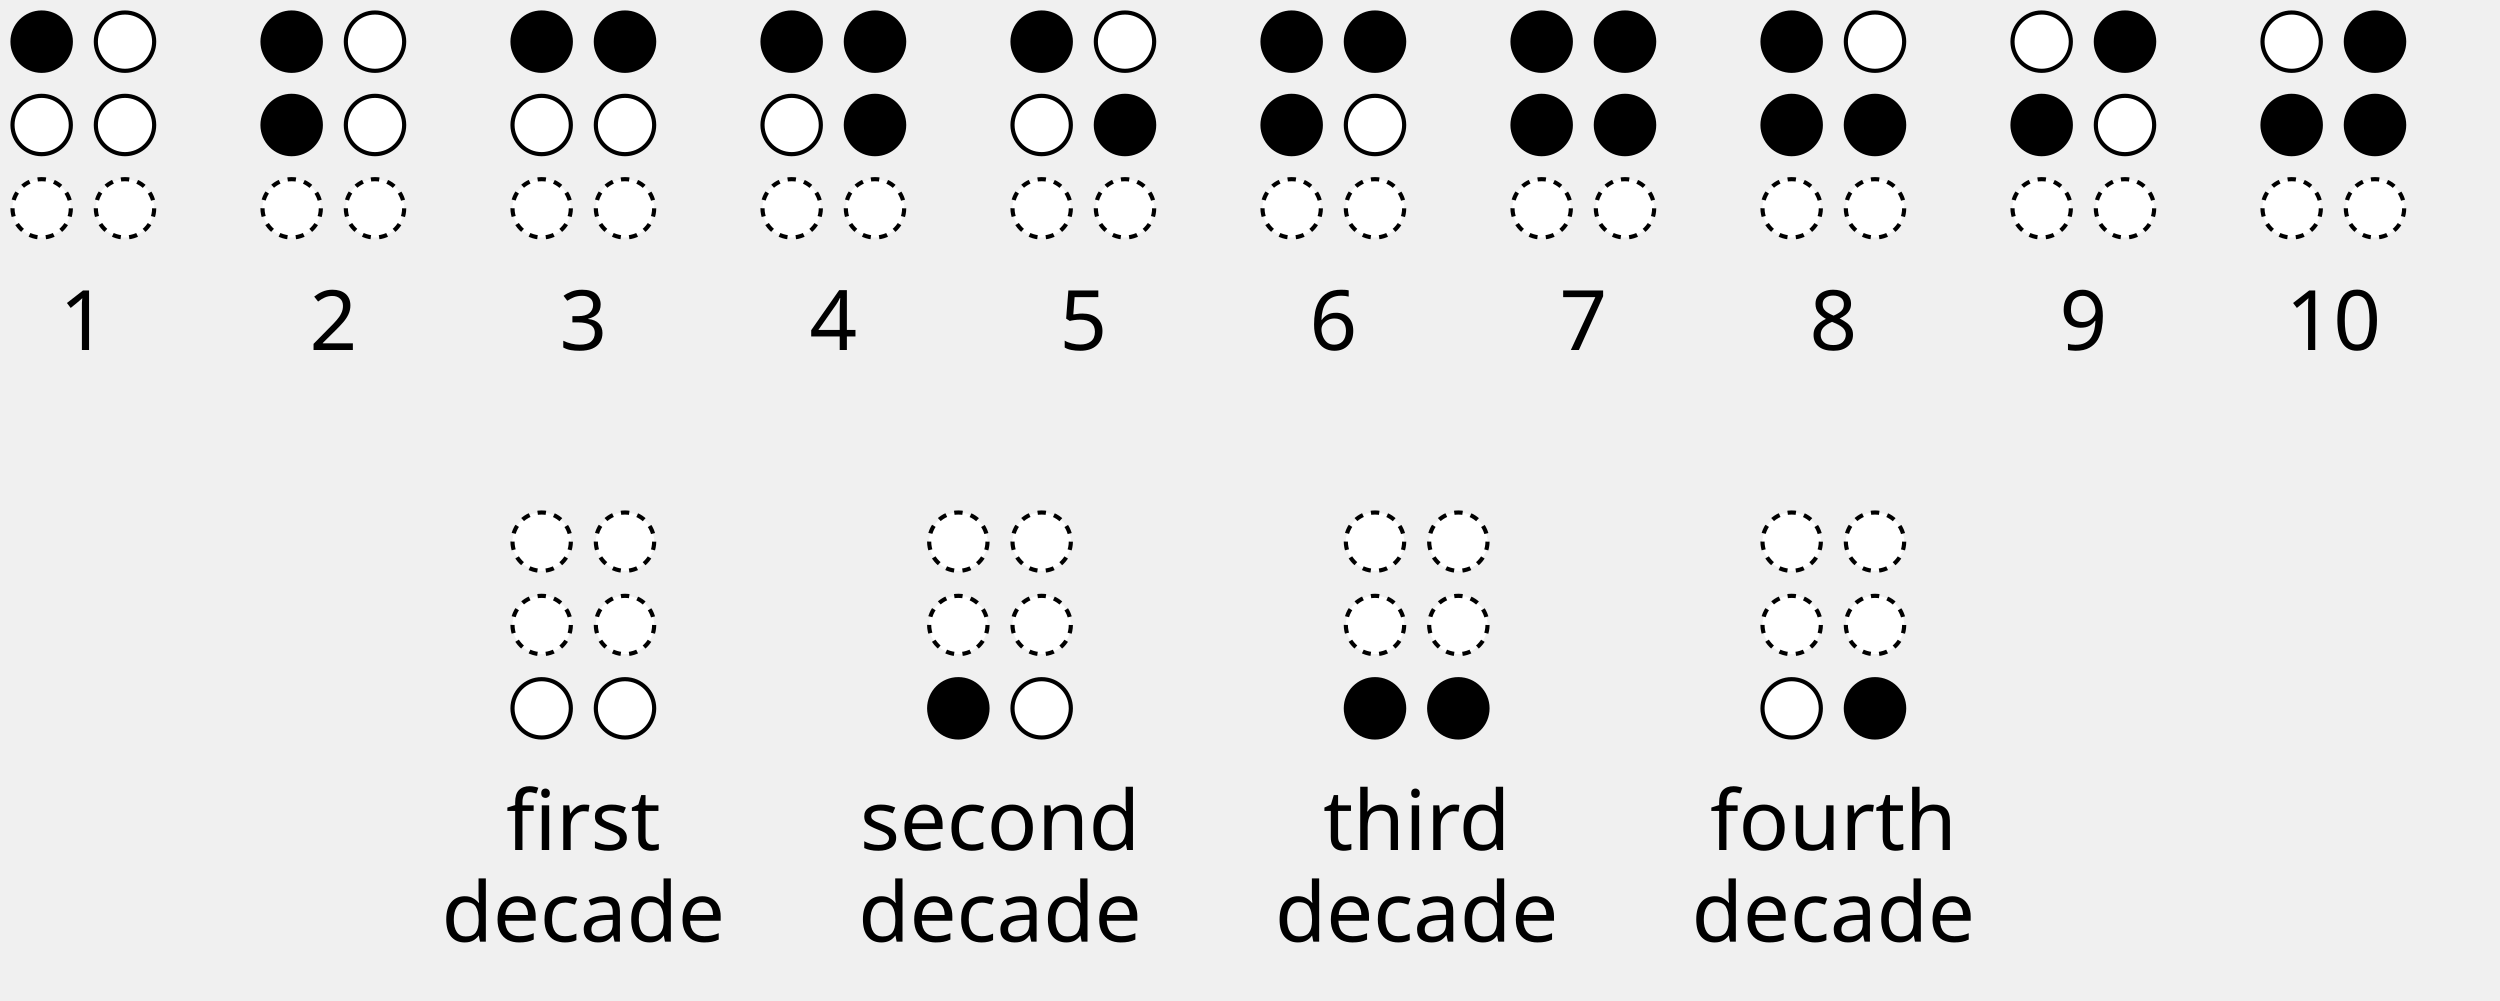
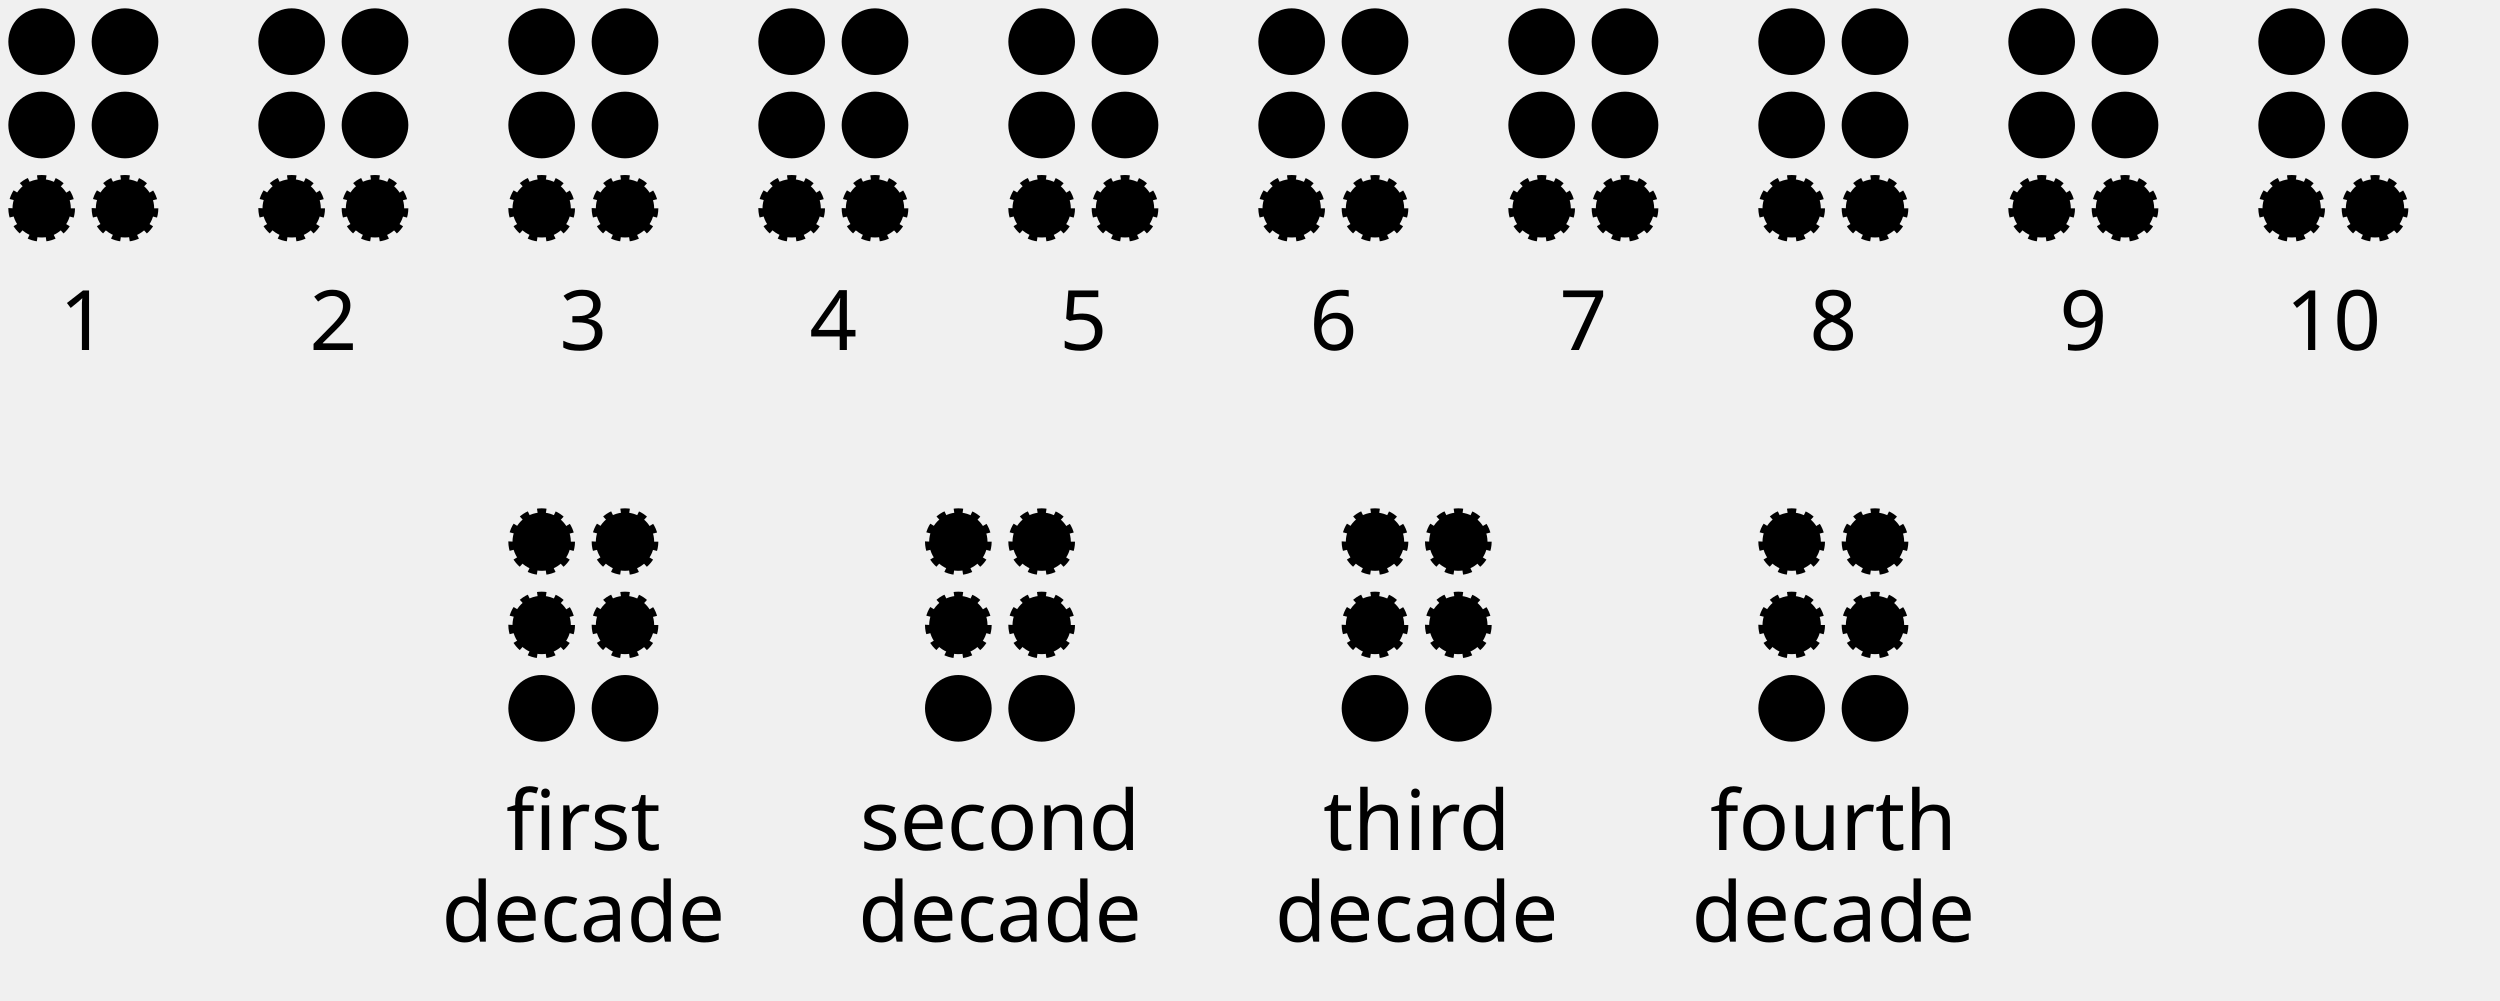
- <svg xmlns="http://www.w3.org/2000/svg" viewBox="0 0 300 120" stroke="black" stroke-width="0.5" fill="white">
+ <svg xmlns="http://www.w3.org/2000/svg" viewBox="0 0 300 120" class="dark_aware">
+   <defs>
+     <style>
+       circle {
+         stroke: currentColor;
+       }
+ 
+       .filled {
+         fill: currentColor;
+       }
+     </style>
+   </defs>
  <svg x="0" y="0">
-     <circle cx="5" cy="5" r="3.5" fill="black" />
+     <circle cx="5" cy="5" r="3.5" class="filled" />
    <circle cx="15" cy="5" r="3.5" />
    <circle cx="5" cy="15" r="3.5" />
    <circle cx="15" cy="15" r="3.5" />
    <circle cx="5" cy="25" r="3.5" stroke-dasharray="1,1" />
    <circle cx="15" cy="25" r="3.5" stroke-dasharray="1,1" />
-     <text x="10" y="42" fill="black" font-size="10px" stroke-width="0" text-anchor="middle" font-family="sans-serif">1</text>
+     <text x="10" y="42" class="filled" font-size="10px" stroke-width="0" text-anchor="middle" font-family="sans-serif">1</text>
  </svg>
  <svg x="30" y="0">
-     <circle cx="5" cy="5" r="3.5" fill="black" />
+     <circle cx="5" cy="5" r="3.5" class="filled" />
    <circle cx="15" cy="5" r="3.5" />
-     <circle cx="5" cy="15" r="3.5" fill="black" />
+     <circle cx="5" cy="15" r="3.5" class="filled" />
    <circle cx="15" cy="15" r="3.5" />
    <circle cx="5" cy="25" r="3.5" stroke-dasharray="1,1" />
    <circle cx="15" cy="25" r="3.5" stroke-dasharray="1,1" />
-     <text x="10" y="42" fill="black" font-size="10px" stroke-width="0" text-anchor="middle" font-family="sans-serif">2</text>
+     <text x="10" y="42" class="filled" font-size="10px" stroke-width="0" text-anchor="middle" font-family="sans-serif">2</text>
  </svg>
  <svg x="60" y="0">
-     <circle cx="5" cy="5" r="3.5" fill="black" />
-     <circle cx="15" cy="5" r="3.5" fill="black" />
+     <circle cx="5" cy="5" r="3.5" class="filled" />
+     <circle cx="15" cy="5" r="3.5" class="filled" />
    <circle cx="5" cy="15" r="3.5" />
    <circle cx="15" cy="15" r="3.5" />
    <circle cx="5" cy="25" r="3.5" stroke-dasharray="1,1" />
    <circle cx="15" cy="25" r="3.5" stroke-dasharray="1,1" />
-     <text x="10" y="42" fill="black" font-size="10px" stroke-width="0" text-anchor="middle" font-family="sans-serif">3</text>
+     <text x="10" y="42" class="filled" font-size="10px" stroke-width="0" text-anchor="middle" font-family="sans-serif">3</text>
  </svg>
  <svg x="90" y="0">
-     <circle cx="5" cy="5" r="3.5" fill="black" />
-     <circle cx="15" cy="5" r="3.5" fill="black" />
+     <circle cx="5" cy="5" r="3.5" class="filled" />
+     <circle cx="15" cy="5" r="3.5" class="filled" />
    <circle cx="5" cy="15" r="3.5" />
-     <circle cx="15" cy="15" r="3.5" fill="black" />
+     <circle cx="15" cy="15" r="3.5" class="filled" />
    <circle cx="5" cy="25" r="3.5" stroke-dasharray="1,1" />
    <circle cx="15" cy="25" r="3.5" stroke-dasharray="1,1" />
-     <text x="10" y="42" fill="black" font-size="10px" stroke-width="0" text-anchor="middle" font-family="sans-serif">4</text>
+     <text x="10" y="42" class="filled" font-size="10px" stroke-width="0" text-anchor="middle" font-family="sans-serif">4</text>
  </svg>
  <svg x="120" y="0">
-     <circle cx="5" cy="5" r="3.5" fill="black" />
+     <circle cx="5" cy="5" r="3.5" class="filled" />
    <circle cx="15" cy="5" r="3.5" />
    <circle cx="5" cy="15" r="3.5" />
-     <circle cx="15" cy="15" r="3.5" fill="black" />
+     <circle cx="15" cy="15" r="3.5" class="filled" />
    <circle cx="5" cy="25" r="3.5" stroke-dasharray="1,1" />
    <circle cx="15" cy="25" r="3.5" stroke-dasharray="1,1" />
-     <text x="10" y="42" fill="black" font-size="10px" stroke-width="0" text-anchor="middle" font-family="sans-serif">5</text>
+     <text x="10" y="42" class="filled" font-size="10px" stroke-width="0" text-anchor="middle" font-family="sans-serif">5</text>
  </svg>
  <svg x="150" y="0">
-     <circle cx="5" cy="5" r="3.5" fill="black" />
-     <circle cx="15" cy="5" r="3.5" fill="black" />
-     <circle cx="5" cy="15" r="3.5" fill="black" />
+     <circle cx="5" cy="5" r="3.5" class="filled" />
+     <circle cx="15" cy="5" r="3.5" class="filled" />
+     <circle cx="5" cy="15" r="3.5" class="filled" />
    <circle cx="15" cy="15" r="3.5" />
    <circle cx="5" cy="25" r="3.5" stroke-dasharray="1,1" />
    <circle cx="15" cy="25" r="3.5" stroke-dasharray="1,1" />
-     <text x="10" y="42" fill="black" font-size="10px" stroke-width="0" text-anchor="middle" font-family="sans-serif">6</text>
+     <text x="10" y="42" class="filled" font-size="10px" stroke-width="0" text-anchor="middle" font-family="sans-serif">6</text>
  </svg>
  <svg x="180" y="0">
-     <circle cx="5" cy="5" r="3.5" fill="black" />
-     <circle cx="15" cy="5" r="3.5" fill="black" />
-     <circle cx="5" cy="15" r="3.5" fill="black" />
-     <circle cx="15" cy="15" r="3.5" fill="black" />
+     <circle cx="5" cy="5" r="3.5" class="filled" />
+     <circle cx="15" cy="5" r="3.5" class="filled" />
+     <circle cx="5" cy="15" r="3.5" class="filled" />
+     <circle cx="15" cy="15" r="3.5" class="filled" />
    <circle cx="5" cy="25" r="3.5" stroke-dasharray="1,1" />
    <circle cx="15" cy="25" r="3.5" stroke-dasharray="1,1" />
-     <text x="10" y="42" fill="black" font-size="10px" stroke-width="0" text-anchor="middle" font-family="sans-serif">7</text>
+     <text x="10" y="42" class="filled" font-size="10px" stroke-width="0" text-anchor="middle" font-family="sans-serif">7</text>
  </svg>
  <svg x="210" y="0">
-     <circle cx="5" cy="5" r="3.5" fill="black" />
+     <circle cx="5" cy="5" r="3.5" class="filled" />
    <circle cx="15" cy="5" r="3.5" />
-     <circle cx="5" cy="15" r="3.5" fill="black" />
-     <circle cx="15" cy="15" r="3.5" fill="black" />
+     <circle cx="5" cy="15" r="3.5" class="filled" />
+     <circle cx="15" cy="15" r="3.5" class="filled" />
    <circle cx="5" cy="25" r="3.5" stroke-dasharray="1,1" />
    <circle cx="15" cy="25" r="3.5" stroke-dasharray="1,1" />
-     <text x="10" y="42" fill="black" font-size="10px" stroke-width="0" text-anchor="middle" font-family="sans-serif">8</text>
+     <text x="10" y="42" class="filled" font-size="10px" stroke-width="0" text-anchor="middle" font-family="sans-serif">8</text>
  </svg>
  <svg x="240" y="0">
    <circle cx="5" cy="5" r="3.5" />
-     <circle cx="15" cy="5" r="3.5" fill="black" />
-     <circle cx="5" cy="15" r="3.5" fill="black" />
+     <circle cx="15" cy="5" r="3.5" class="filled" />
+     <circle cx="5" cy="15" r="3.5" class="filled" />
    <circle cx="15" cy="15" r="3.5" />
    <circle cx="5" cy="25" r="3.5" stroke-dasharray="1,1" />
    <circle cx="15" cy="25" r="3.5" stroke-dasharray="1,1" />
-     <text x="10" y="42" fill="black" font-size="10px" stroke-width="0" text-anchor="middle" font-family="sans-serif">9</text>
+     <text x="10" y="42" class="filled" font-size="10px" stroke-width="0" text-anchor="middle" font-family="sans-serif">9</text>
  </svg>
  <svg x="270" y="0">
    <circle cx="5" cy="5" r="3.5" />
-     <circle cx="15" cy="5" r="3.5" fill="black" />
-     <circle cx="5" cy="15" r="3.5" fill="black" />
-     <circle cx="15" cy="15" r="3.5" fill="black" />
+     <circle cx="15" cy="5" r="3.5" class="filled" />
+     <circle cx="5" cy="15" r="3.5" class="filled" />
+     <circle cx="15" cy="15" r="3.5" class="filled" />
    <circle cx="5" cy="25" r="3.5" stroke-dasharray="1,1" />
    <circle cx="15" cy="25" r="3.5" stroke-dasharray="1,1" />
-     <text x="10" y="42" fill="black" font-size="10px" stroke-width="0" text-anchor="middle" font-family="sans-serif">10</text>
+     <text x="10" y="42" class="filled" font-size="10px" stroke-width="0" text-anchor="middle" font-family="sans-serif">10</text>
  </svg>
  <svg x="50" y="60">
    <circle cx="15" cy="5" r="3.5" stroke-dasharray="1,1" />
    <circle cx="25" cy="5" r="3.5" stroke-dasharray="1,1" />
    <circle cx="15" cy="15" r="3.5" stroke-dasharray="1,1" />
    <circle cx="25" cy="15" r="3.5" stroke-dasharray="1,1" />
    <circle cx="15" cy="25" r="3.5" />
    <circle cx="25" cy="25" r="3.5" />
-     <text x="20" y="42" fill="black" font-size="10px" stroke-width="0" text-anchor="middle" font-family="sans-serif">first</text>
-     <text x="20" y="53" fill="black" font-size="10px" stroke-width="0" text-anchor="middle" font-family="sans-serif">decade</text>
+     <text x="20" y="42" class="filled" font-size="10px" stroke-width="0" text-anchor="middle" font-family="sans-serif">first</text>
+     <text x="20" y="53" class="filled" font-size="10px" stroke-width="0" text-anchor="middle" font-family="sans-serif">decade</text>
  </svg>
  <svg x="100" y="60">
    <circle cx="15" cy="5" r="3.5" stroke-dasharray="1,1" />
    <circle cx="25" cy="5" r="3.5" stroke-dasharray="1,1" />
    <circle cx="15" cy="15" r="3.5" stroke-dasharray="1,1" />
    <circle cx="25" cy="15" r="3.5" stroke-dasharray="1,1" />
-     <circle cx="15" cy="25" r="3.5" fill="black" />
+     <circle cx="15" cy="25" r="3.5" class="filled" />
    <circle cx="25" cy="25" r="3.5" />
-     <text x="20" y="42" fill="black" font-size="10px" stroke-width="0" text-anchor="middle" font-family="sans-serif">second</text>
-     <text x="20" y="53" fill="black" font-size="10px" stroke-width="0" text-anchor="middle" font-family="sans-serif">decade</text>
+     <text x="20" y="42" class="filled" font-size="10px" stroke-width="0" text-anchor="middle" font-family="sans-serif">second</text>
+     <text x="20" y="53" class="filled" font-size="10px" stroke-width="0" text-anchor="middle" font-family="sans-serif">decade</text>
  </svg>
  <svg x="150" y="60">
    <circle cx="15" cy="5" r="3.5" stroke-dasharray="1,1" />
    <circle cx="25" cy="5" r="3.5" stroke-dasharray="1,1" />
    <circle cx="15" cy="15" r="3.5" stroke-dasharray="1,1" />
    <circle cx="25" cy="15" r="3.5" stroke-dasharray="1,1" />
-     <circle cx="15" cy="25" r="3.5" fill="black" />
-     <circle cx="25" cy="25" r="3.5" fill="black" />
-     <text x="20" y="42" fill="black" font-size="10px" stroke-width="0" text-anchor="middle" font-family="sans-serif">third</text>
-     <text x="20" y="53" fill="black" font-size="10px" stroke-width="0" text-anchor="middle" font-family="sans-serif">decade</text>
+     <circle cx="15" cy="25" r="3.5" class="filled" />
+     <circle cx="25" cy="25" r="3.5" class="filled" />
+     <text x="20" y="42" class="filled" font-size="10px" stroke-width="0" text-anchor="middle" font-family="sans-serif">third</text>
+     <text x="20" y="53" class="filled" font-size="10px" stroke-width="0" text-anchor="middle" font-family="sans-serif">decade</text>
  </svg>
  <svg x="200" y="60">
    <circle cx="15" cy="5" r="3.5" stroke-dasharray="1,1" />
    <circle cx="25" cy="5" r="3.5" stroke-dasharray="1,1" />
    <circle cx="15" cy="15" r="3.5" stroke-dasharray="1,1" />
    <circle cx="25" cy="15" r="3.5" stroke-dasharray="1,1" />
    <circle cx="15" cy="25" r="3.5" />
-     <circle cx="25" cy="25" r="3.5" fill="black" />
-     <text x="20" y="42" fill="black" font-size="10px" stroke-width="0" text-anchor="middle" font-family="sans-serif">fourth</text>
-     <text x="20" y="53" fill="black" font-size="10px" stroke-width="0" text-anchor="middle" font-family="sans-serif">decade</text>
+     <circle cx="25" cy="25" r="3.5" class="filled" />
+     <text x="20" y="42" class="filled" font-size="10px" stroke-width="0" text-anchor="middle" font-family="sans-serif">fourth</text>
+     <text x="20" y="53" class="filled" font-size="10px" stroke-width="0" text-anchor="middle" font-family="sans-serif">decade</text>
  </svg>
</svg>
